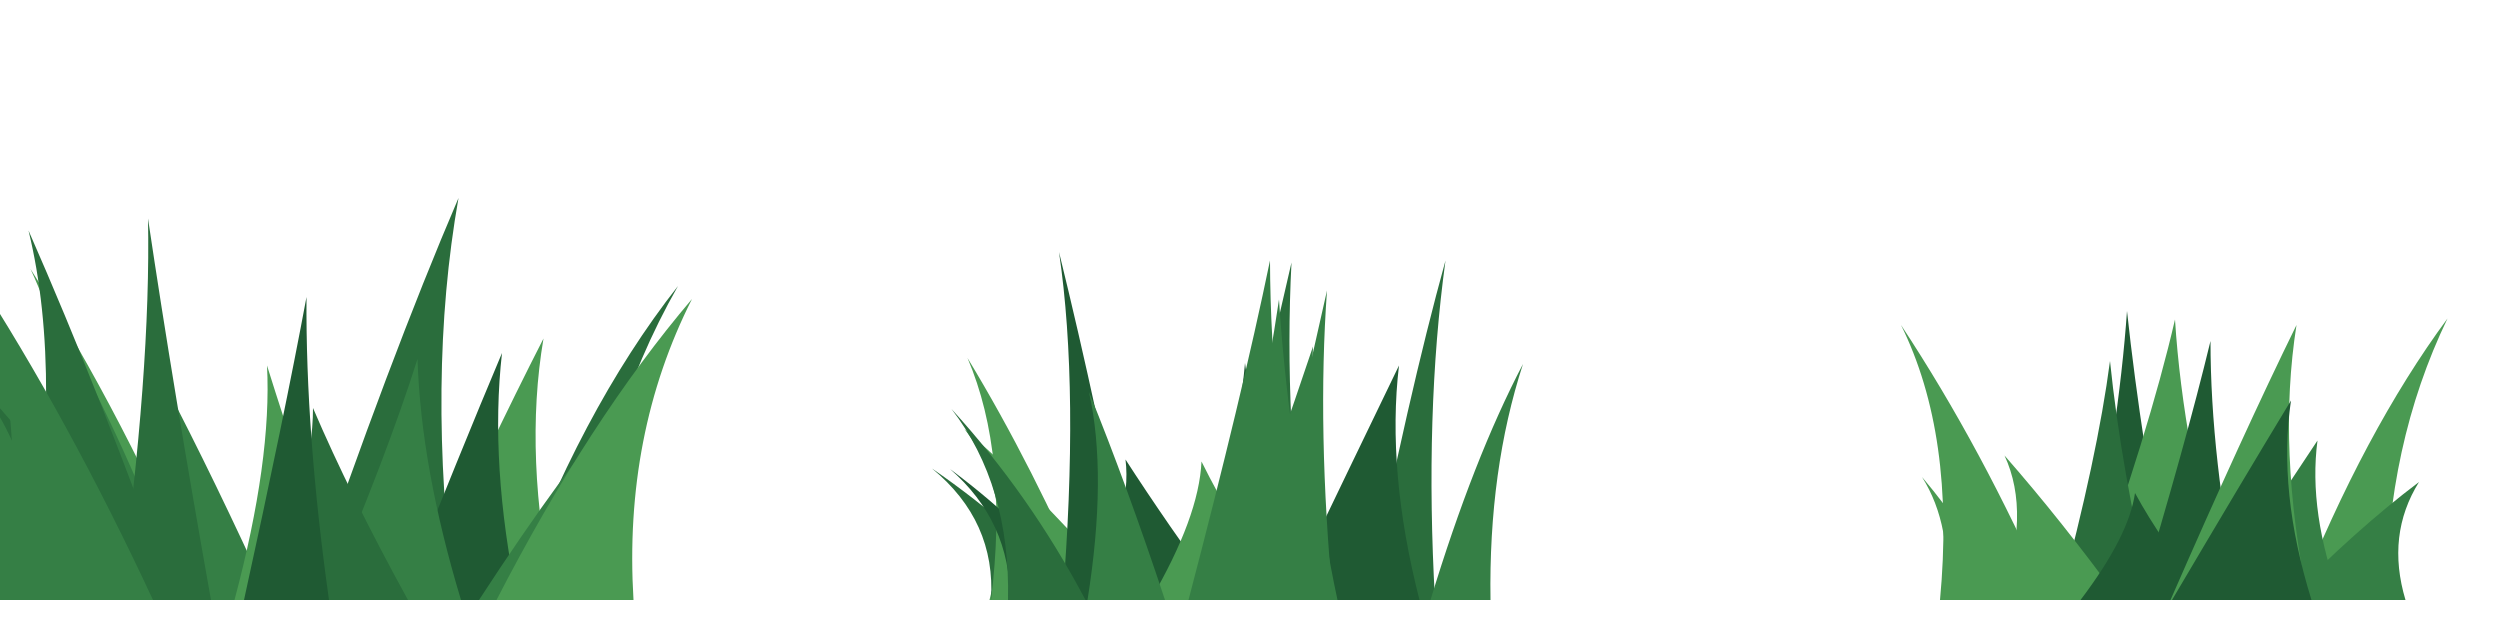
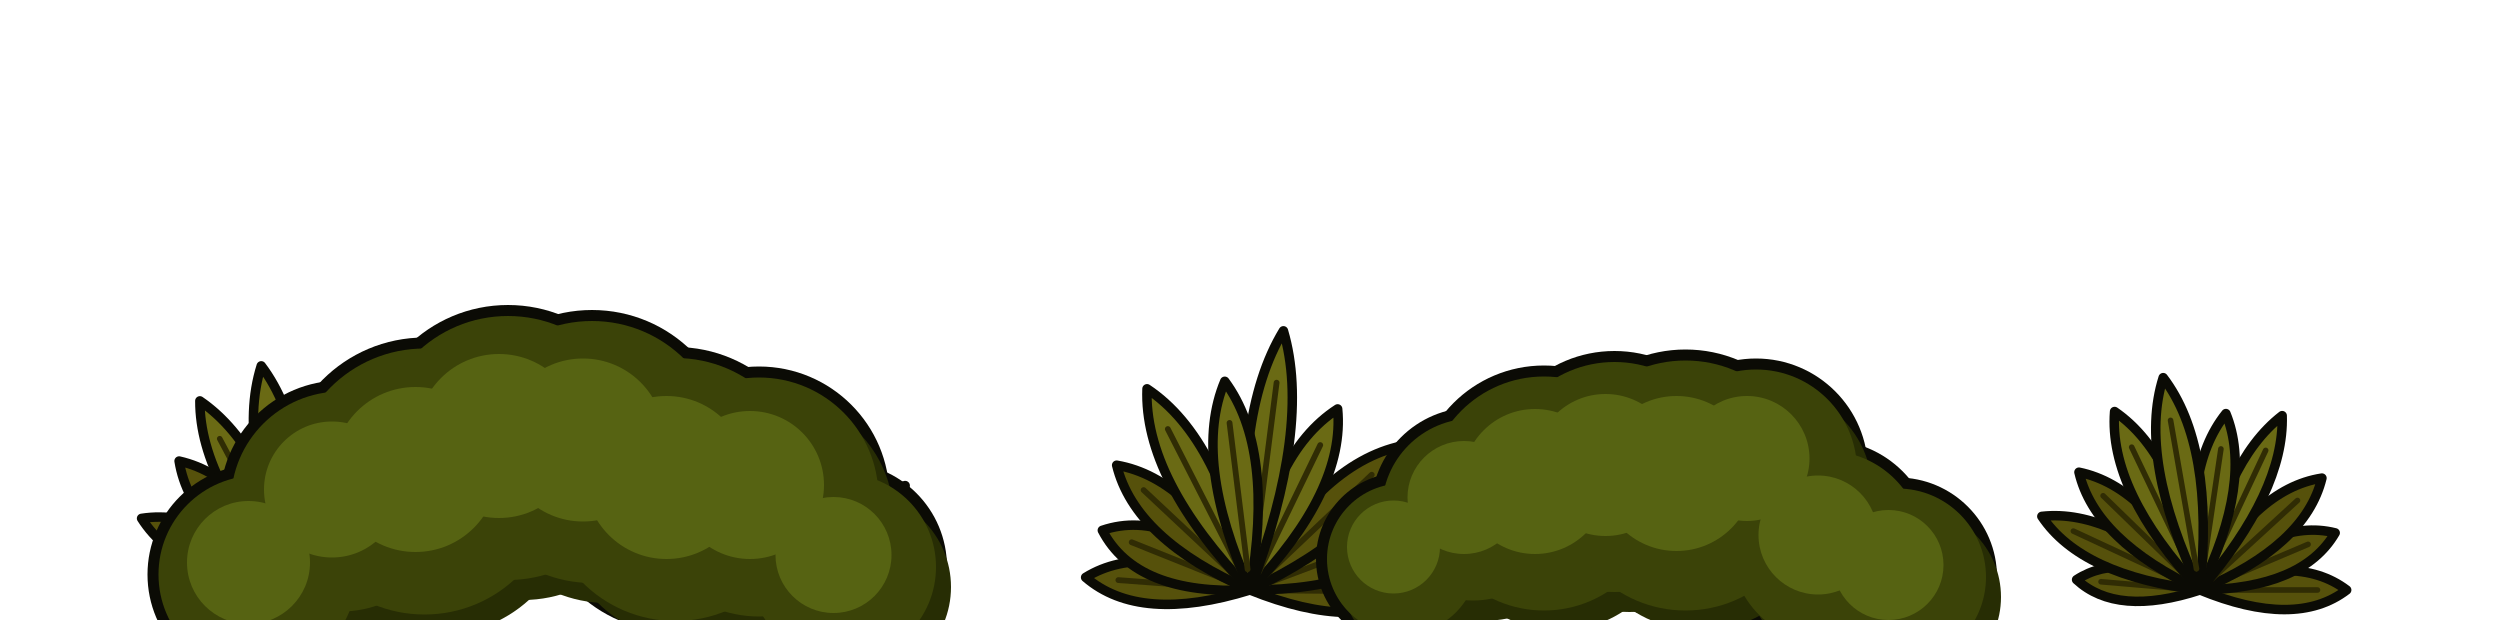
<svg xmlns="http://www.w3.org/2000/svg" viewBox="0 0 500 124" width="500" height="124" focusable="false" aria-hidden="true">
-   <path d="M-5.8 120Q-3.9 97.2 -19.7 81.9Q2.2 99.1 18.5 120Z" fill="#357f45" />
-   <path d="M102.3 120Q115.9 82.3 135.6 57.2Q119.5 85.5 116.8 120Z" fill="#2a6d3c" />
-   <path d="M67.8 120Q78.4 96.3 86.5 80.5Q83.4 98.3 87.9 120Z" fill="#4a9a52" />
-   <path d="M14.6 120Q18.5 80.3 6.1 53.8Q25 83.6 40.5 120Z" fill="#4a9a52" />
-   <path d="M31.2 120Q37.4 93.9 32.8 76.5Q43 96 53.9 120Z" fill="#357f45" />
-   <path d="M17.2 120Q22.1 93.5 15.3 75.8Q27.6 95.7 39.1 120Z" fill="#2a6d3c" />
-   <path d="M83.7 120Q98 88.6 108.7 67.7Q104.7 91.2 110.8 120Z" fill="#4a9a52" />
-   <path d="M-3.5 120Q1 75.3 -8.3 45.5Q6.9 79 20.2 120Z" fill="#357f45" />
-   <path d="M18.9 120Q21 85.9 11 63.2Q25.5 88.8 36.8 120Z" fill="#357f45" />
-   <path d="M46.9 120Q54.4 91.9 53.4 73.1Q60 94.2 69.2 120Z" fill="#4a9a52" />
-   <path d="M61.4 120Q77.9 71.8 91.7 39.6Q85.3 75.8 90.9 120Z" fill="#2a6d3c" />
-   <path d="M80.3 120Q92.1 90.3 100.4 70.6Q97.9 92.8 103.5 120Z" fill="#1f5a33" />
-   <path d="M3.9 120Q9.2 94.3 2.7 77.2Q14.9 96.5 26.7 120Z" fill="#2a6d3c" />
-   <path d="M65.1 120Q77.4 91.1 83.5 71.8Q84.2 93.5 92.2 120Z" fill="#357f45" />
-   <path d="M7.9 120Q9 94 -4.6 76.6Q13.8 96.2 27.2 120Z" fill="#2a6d3c" />
-   <path d="M51.9 120Q62.6 97 62.6 81.6Q70 98.9 81.6 120Z" fill="#2a6d3c" />
-   <path d="M95.8 120Q112.7 94 127.4 76.7Q120.2 96.2 125.6 120Z" fill="#357f45" />
-   <path d="M48.8 120Q56.8 83.6 61.3 59.4Q61.1 86.6 65.8 120Z" fill="#1f5a33" />
-   <path d="M99.3 120Q117.9 83.9 138.4 59.8Q124.7 86.9 126.7 120Z" fill="#4a9a52" />
-   <path d="M5.4 120Q12.9 75.6 5.7 46.1Q20.3 79.3 34.9 120Z" fill="#2a6d3c" />
-   <path d="M23.9 120Q30.2 74.2 29.6 43.7Q34.7 78 42.2 120Z" fill="#2a6d3c" />
-   <path d="M0.7 120Q6.4 80.6 -5.3 54.4Q13.8 83.9 30.6 120Z" fill="#357f45" />
-   <path d="M197.9 120Q203.4 99.5 192.9 85.8Q210.5 101.2 226.1 120Z" fill="#4a9a52" />
-   <path d="M198.2 120Q199.2 104.2 186.4 93.7Q203.7 105.6 216.2 120Z" fill="#2a6d3c" />
-   <path d="M242.7 120Q252.1 79.5 258.3 52.5Q256.7 82.9 261.4 120Z" fill="#2a6d3c" />
-   <path d="M243.4 120Q252.3 84 255.8 59.9Q257.5 87 264.2 120Z" fill="#357f45" />
-   <path d="M273.6 120Q281.6 79.3 289.1 52.1Q284.9 82.7 287 120Z" fill="#2a6d3c" />
-   <path d="M198.2 120Q201.8 91 193.5 71.6Q206.7 93.4 218.1 120Z" fill="#4a9a52" />
-   <path d="M202 120Q202.1 104.3 190 93.8Q205.9 105.6 216.9 120Z" fill="#1f5a33" />
-   <path d="M257.2 120Q270.7 91.9 279.8 73.1Q277.3 94.2 283.9 120Z" fill="#1f5a33" />
-   <path d="M244.9 120Q255.8 89.6 262.6 69.3Q261.5 92.1 267.5 120Z" fill="#357f45" />
-   <path d="M217.4 120Q226.5 103.2 225.1 91.9Q233.3 104.6 244.5 120Z" fill="#1f5a33" />
-   <path d="M230.1 120Q239.8 103.4 240.3 92.3Q246.5 104.8 256.7 120Z" fill="#4a9a52" />
-   <path d="M212.5 120Q215.9 78.2 211.8 50.4Q219.5 81.7 226.9 120Z" fill="#1f5a33" />
-   <path d="M201.6 120Q202.1 97.1 190.3 81.8Q206 99 217.1 120Z" fill="#2a6d3c" />
-   <path d="M240.1 120Q247.3 91.5 249 72.6Q251.7 93.9 258 120Z" fill="#1f5a33" />
-   <path d="M237.7 120Q248.4 79.2 254 52.1Q254.1 82.6 260.8 120Z" fill="#357f45" />
-   <path d="M217.5 120Q221.5 95 217.8 78.4Q225.4 97.1 233 120Z" fill="#357f45" />
-   <path d="M252.1 120Q259.7 82.9 265.4 58.1Q263.4 86 266.6 120Z" fill="#357f45" />
-   <path d="M286.1 120Q294.7 91.7 304.6 72.8Q297.7 94 298.1 120Z" fill="#357f45" />
-   <path d="M427.1 120Q435.8 92.6 441.8 74.3Q440 94.9 444.1 120Z" fill="#357f45" />
-   <path d="M459.4 120Q472.9 86.2 489.5 63.7Q477.3 89 477.2 120Z" fill="#4a9a52" />
-   <path d="M416.9 120Q423.8 85.3 425.4 62.2Q428.2 88.2 434.3 120Z" fill="#1f5a33" />
-   <path d="M417.7 120Q429.8 86.4 435 63.9Q436.6 89.2 445.2 120Z" fill="#4a9a52" />
-   <path d="M442.3 120Q455.1 100.8 463.5 88.1Q461.6 102.4 468.1 120Z" fill="#357f45" />
-   <path d="M390.8 120Q395.6 106.1 392.5 96.8Q399.9 107.2 407.9 120Z" fill="#357f45" />
-   <path d="M457.4 120Q471.2 105.9 483.8 96.4Q477.2 107 481.1 120Z" fill="#357f45" />
-   <path d="M419.1 120Q428.2 99.9 429.7 86.5Q434.2 101.6 443 120Z" fill="#4a9a52" />
-   <path d="M411.8 120Q419.5 91.3 422 72.2Q424.2 93.7 430.4 120Z" fill="#2a6d3c" />
-   <path d="M389 120Q390.6 105.2 384.4 95.4Q393.7 106.4 401.1 120Z" fill="#4a9a52" />
-   <path d="M400.1 120Q406.3 102.7 400.9 91.1Q412.3 104.1 423.9 120Z" fill="#4a9a52" />
-   <path d="M427.7 120Q437.1 88.9 442.1 68.2Q442.1 91.5 447.9 120Z" fill="#1f5a33" />
-   <path d="M416.1 120Q425.8 107.2 427 98.6Q432.2 108.2 441.7 120Z" fill="#1f5a33" />
-   <path d="M388 120Q391.1 87 380.2 65Q396.5 89.7 409.8 120Z" fill="#4a9a52" />
-   <path d="M434.1 120Q448.5 87 459.3 65Q455.4 89.7 461.6 120Z" fill="#4a9a52" />
-   <path d="M434.4 120Q448.5 96.1 458.2 80.1Q455.5 98.1 462.3 120Z" fill="#1f5a33" />
+   <g transform="translate(60 118) scale(0.62)">
+     <path d="M0 0Q-28.1 -12.5 -43.9 -1.5Q-28.9 10.5 0 0Z" fill="#56510b" stroke="#0b0b05" stroke-width="3.065" stroke-linejoin="round" />
+     <path d="M-4.4 -0.2L-35.1 -1.2" stroke="#302c04" stroke-width="1.8" stroke-linecap="round" fill="none" />
+     <path d="M0 0Q33.7 10.6 50.7 -3.2Q32.2 -14.7 0 0Z" fill="#56510b" stroke="#0b0b05" stroke-width="3.065" stroke-linejoin="round" />
+     <path d="M5.1 -0.3L40.6 -2.6" stroke="#302c04" stroke-width="1.8" stroke-linecap="round" fill="none" />
+     <path d="M0 0Q40.2 -1.7 53.6 -22.3Q29.5 -27.4 0 0Z" fill="#56510b" stroke="#0b0b05" stroke-width="3.065" stroke-linejoin="round" />
+     <path d="M5.4 -2.2L42.9 -17.9" stroke="#302c04" stroke-width="1.8" stroke-linecap="round" fill="none" />
+     <path d="M0 0Q-27.9 -26.7 -51.1 -23.1Q-38.5 -3.2 0 0Z" fill="#56510b" stroke="#0b0b05" stroke-width="3.065" stroke-linejoin="round" />
+     <path d="M-5.1 -2.3L-40.9 -18.5" stroke="#302c04" stroke-width="1.8" stroke-linecap="round" fill="none" />
+     <path d="M0 0Q37.7 -15.9 43.4 -40.2Q18.7 -36.4 0 0Z" fill="#56510b" stroke="#0b0b05" stroke-width="3.065" stroke-linejoin="round" />
+     <path d="M4.3 -4L34.7 -32.2" stroke="#302c04" stroke-width="1.8" stroke-linecap="round" fill="none" />
+     <path d="M0 0Q-15.4 -36.3 -39 -41.6Q-35.2 -17.8 0 0Z" fill="#56510b" stroke="#0b0b05" stroke-width="3.065" stroke-linejoin="round" />
+     <path d="M-3.9 -4.2L-31.2 -33.3" stroke="#302c04" stroke-width="1.8" stroke-linecap="round" fill="none" />
+     <path d="M0 0Q27.3 -26.9 24.9 -49.9Q5.1 -38 0 0Z" fill="#6a6a14" stroke="#0b0b05" stroke-width="3.065" stroke-linejoin="round" />
+     <path d="M2.5 -5L19.9 -39.9" stroke="#302c04" stroke-width="1.8" stroke-linecap="round" fill="none" />
+     <path d="M0 0Q-9.7 -45.6 -32.3 -61Q-32.4 -33.6 0 0Z" fill="#6a6a14" stroke="#0b0b05" stroke-width="3.065" stroke-linejoin="round" />
+     <path d="M-3.2 -6.1L-25.9 -48.8" stroke="#302c04" stroke-width="1.8" stroke-linecap="round" fill="none" />
+     <path d="M0 0Q22.2 -39.2 13.4 -64.6Q-4.8 -44.8 0 0Z" fill="#6a6a14" stroke="#0b0b05" stroke-width="3.065" stroke-linejoin="round" />
+     <path d="M1.3 -6.5L10.7 -51.7" stroke="#302c04" stroke-width="1.8" stroke-linecap="round" fill="none" />
+     <path d="M0 0Q4.9 -49.3 -12.5 -72.3Q-21.2 -44.7 0 0Z" fill="#6a6a14" stroke="#0b0b05" stroke-width="3.065" stroke-linejoin="round" />
+     <path d="M-1.3 -7.2L-10 -57.8" stroke="#302c04" stroke-width="1.8" stroke-linecap="round" fill="none" />
+   </g>
+   <g transform="translate(160 118) scale(0.496)">
+     <path d="M0 0Q-34.4 -12.8 -52.7 0.6Q-34.1 13.6 0 0Z" fill="#56510b" stroke="#0b0b05" stroke-width="3.831" stroke-linejoin="round" />
+     <path d="M-5.3 0.1L-42.1 0.5" stroke="#302c04" stroke-width="2.3" stroke-linecap="round" fill="none" />
+     <path d="M0 0Q30.3 12.6 46.8 0.5Q30.5 -11.9 0 0Z" fill="#56510b" stroke="#0b0b05" stroke-width="3.831" stroke-linejoin="round" />
+     <path d="M4.7 0.1L37.4 0.4" stroke="#302c04" stroke-width="2.3" stroke-linecap="round" fill="none" />
+     <path d="M0 0Q40.1 -2.6 53 -23.6Q28.7 -28.1 0 0Z" fill="#56510b" stroke="#0b0b05" stroke-width="3.831" stroke-linejoin="round" />
+     <path d="M5.3 -2.4L42.4 -18.9" stroke="#302c04" stroke-width="2.3" stroke-linecap="round" fill="none" />
+     <path d="M0 0Q-26.7 -23.8 -48 -19.5Q-35.7 -1.5 0 0Z" fill="#56510b" stroke="#0b0b05" stroke-width="3.831" stroke-linejoin="round" />
+     <path d="M-4.8 -1.9L-38.4 -15.6" stroke="#302c04" stroke-width="2.3" stroke-linecap="round" fill="none" />
+     <path d="M0 0Q36.2 -18.8 42.4 -42.1Q19 -36 0 0Z" fill="#56510b" stroke="#0b0b05" stroke-width="3.831" stroke-linejoin="round" />
+     <path d="M4.2 -4.2L34 -33.7" stroke="#302c04" stroke-width="2.3" stroke-linecap="round" fill="none" />
+     <path d="M0 0Q-17.3 -30.6 -38.4 -33.9Q-32.6 -13.4 0 0Z" fill="#56510b" stroke="#0b0b05" stroke-width="3.831" stroke-linejoin="round" />
+     <path d="M-3.8 -3.4L-30.7 -27.1" stroke="#302c04" stroke-width="2.3" stroke-linecap="round" fill="none" />
+     <path d="M0 0Q29.1 -28.3 26.5 -52.8Q5.3 -40.3 0 0Z" fill="#6a6a14" stroke="#0b0b05" stroke-width="3.831" stroke-linejoin="round" />
+     <path d="M2.6 -5.3L21.2 -42.2" stroke="#302c04" stroke-width="2.3" stroke-linecap="round" fill="none" />
+     <path d="M0 0Q-3.9 -42.7 -25.3 -57.2Q-29 -31.6 0 0Z" fill="#6a6a14" stroke="#0b0b05" stroke-width="3.831" stroke-linejoin="round" />
+     <path d="M-2.5 -5.7L-20.2 -45.8" stroke="#302c04" stroke-width="2.3" stroke-linecap="round" fill="none" />
+     <path d="M0 0Q23.1 -44.8 16.5 -73.3Q-1.7 -50.4 0 0Z" fill="#6a6a14" stroke="#0b0b05" stroke-width="3.831" stroke-linejoin="round" />
+     <path d="M1.6 -7.3L13.2 -58.6" stroke="#302c04" stroke-width="2.3" stroke-linecap="round" fill="none" />
+     <path d="M0 0Q7.9 -47.7 -7.1 -71.4Q-17.2 -45.2 0 0Z" fill="#6a6a14" stroke="#0b0b05" stroke-width="3.831" stroke-linejoin="round" />
+     <path d="M-0.7 -7.1L-5.7 -57.2" stroke="#302c04" stroke-width="2.3" stroke-linecap="round" fill="none" />
+   </g>
+   <g transform="translate(250 118) scale(0.682)">
+     <path d="M0 0Q-30.4 -14.7 -48.2 -3.7Q-32.3 10 0 0Z" fill="#56510b" stroke="#0b0b05" stroke-width="2.786" stroke-linejoin="round" />
+     <path d="M-4.8 -0.4L-38.6 -2.9" stroke="#302c04" stroke-width="1.7" stroke-linecap="round" fill="none" />
+     <path d="M0 0Q32 12.9 49.5 0.5Q32.3 -12.2 0 0Z" fill="#56510b" stroke="#0b0b05" stroke-width="2.786" stroke-linejoin="round" />
+     <path d="M4.9 0.1L39.6 0.4" stroke="#302c04" stroke-width="1.7" stroke-linecap="round" fill="none" />
+     <path d="M0 0Q38.6 0 52 -19.6Q29 -25.4 0 0Z" fill="#56510b" stroke="#0b0b05" stroke-width="2.786" stroke-linejoin="round" />
+     <path d="M5.2 -2L41.6 -15.7" stroke="#302c04" stroke-width="1.7" stroke-linecap="round" fill="none" />
+     <path d="M0 0Q-22.9 -24.4 -43.3 -17.5Q-33.4 1.6 0 0Z" fill="#56510b" stroke="#0b0b05" stroke-width="2.786" stroke-linejoin="round" />
+     <path d="M-4.3 -1.8L-34.7 -14" stroke="#302c04" stroke-width="1.7" stroke-linecap="round" fill="none" />
+     <path d="M0 0Q38.1 -17.9 44.7 -42.3Q19.9 -37.1 0 0Z" fill="#56510b" stroke="#0b0b05" stroke-width="2.786" stroke-linejoin="round" />
+     <path d="M4.5 -4.2L35.7 -33.8" stroke="#302c04" stroke-width="1.7" stroke-linecap="round" fill="none" />
+     <path d="M0 0Q-17 -32.8 -39.1 -36.6Q-33.8 -14.8 0 0Z" fill="#56510b" stroke="#0b0b05" stroke-width="2.786" stroke-linejoin="round" />
+     <path d="M-3.9 -3.7L-31.2 -29.3" stroke="#302c04" stroke-width="1.7" stroke-linecap="round" fill="none" />
+     <path d="M0 0Q28 -29.1 25.7 -53.1Q5.4 -40 0 0Z" fill="#6a6a14" stroke="#0b0b05" stroke-width="2.786" stroke-linejoin="round" />
+     <path d="M2.6 -5.3L20.6 -42.5" stroke="#302c04" stroke-width="1.7" stroke-linecap="round" fill="none" />
+     <path d="M0 0Q-8.1 -44.3 -30.2 -59Q-31.2 -32.4 0 0Z" fill="#6a6a14" stroke="#0b0b05" stroke-width="2.786" stroke-linejoin="round" />
+     <path d="M-3 -5.9L-24.1 -47.2" stroke="#302c04" stroke-width="1.7" stroke-linecap="round" fill="none" />
+     <path d="M0 0Q18.1 -47.9 9.8 -76Q-5.4 -50.9 0 0Z" fill="#6a6a14" stroke="#0b0b05" stroke-width="2.786" stroke-linejoin="round" />
+     <path d="M1 -7.6L7.8 -60.8" stroke="#302c04" stroke-width="1.7" stroke-linecap="round" fill="none" />
+     <path d="M0 0Q7.3 -41.3 -7.4 -61.2Q-17 -38.3 0 0Z" fill="#6a6a14" stroke="#0b0b05" stroke-width="2.786" stroke-linejoin="round" />
+     <path d="M-0.7 -6.1L-6 -49" stroke="#302c04" stroke-width="1.7" stroke-linecap="round" fill="none" />
+   </g>
+   <g transform="translate(350 118) scale(0.465)">
+     <path d="M0 0Q-33.8 -12.6 -51.9 0.2Q-33.7 12.8 0 0Z" fill="#56510b" stroke="#0b0b05" stroke-width="4.086" stroke-linejoin="round" />
+     <path d="M-5.2 0L-41.5 0.1" stroke="#302c04" stroke-width="2.5" stroke-linecap="round" fill="none" />
+     <path d="M0 0Q30.2 12.5 46.8 0.6Q30.6 -11.7 0 0Z" fill="#56510b" stroke="#0b0b05" stroke-width="4.086" stroke-linejoin="round" />
+     <path d="M4.7 0.1L37.4 0.5" stroke="#302c04" stroke-width="2.5" stroke-linecap="round" fill="none" />
+     <path d="M0 0Q35.7 -1 48.1 -19Q26.8 -23.6 0 0Z" fill="#56510b" stroke="#0b0b05" stroke-width="4.086" stroke-linejoin="round" />
+     <path d="M4.8 -1.9L38.5 -15.2" stroke="#302c04" stroke-width="2.5" stroke-linecap="round" fill="none" />
+     <path d="M0 0Q-28.3 -28.6 -52.5 -25.9Q-39.9 -5 0 0Z" fill="#56510b" stroke="#0b0b05" stroke-width="4.086" stroke-linejoin="round" />
+     <path d="M-5.2 -2.6L-42 -20.7" stroke="#302c04" stroke-width="2.5" stroke-linecap="round" fill="none" />
+     <path d="M0 0Q33.9 -11.2 39.9 -32.4Q18 -30.9 0 0Z" fill="#56510b" stroke="#0b0b05" stroke-width="4.086" stroke-linejoin="round" />
+     <path d="M4 -3.2L31.9 -25.9" stroke="#302c04" stroke-width="2.5" stroke-linecap="round" fill="none" />
+     <path d="M0 0Q-19.1 -36.2 -42.9 -41.8Q-36.6 -18.2 0 0Z" fill="#56510b" stroke="#0b0b05" stroke-width="4.086" stroke-linejoin="round" />
+     <path d="M-4.3 -4.2L-34.3 -33.4" stroke="#302c04" stroke-width="2.5" stroke-linecap="round" fill="none" />
+     <path d="M0 0Q30.7 -35.7 31.5 -62.8Q10.3 -46 0 0Z" fill="#6a6a14" stroke="#0b0b05" stroke-width="4.086" stroke-linejoin="round" />
+     <path d="M3.2 -6.3L25.2 -50.2" stroke="#302c04" stroke-width="2.5" stroke-linecap="round" fill="none" />
+     <path d="M0 0Q-11.1 -47 -33.2 -63.9Q-32.1 -36.1 0 0Z" fill="#6a6a14" stroke="#0b0b05" stroke-width="4.086" stroke-linejoin="round" />
+     <path d="M-3.3 -6.4L-26.5 -51.1" stroke="#302c04" stroke-width="2.5" stroke-linecap="round" fill="none" />
+     <path d="M0 0Q21.2 -40.1 14.4 -65.6Q-2.5 -45.3 0 0Z" fill="#6a6a14" stroke="#0b0b05" stroke-width="4.086" stroke-linejoin="round" />
+     <path d="M1.4 -6.6L11.5 -52.5" stroke="#302c04" stroke-width="2.5" stroke-linecap="round" fill="none" />
+     <path d="M0 0Q5.1 -40.6 -9.9 -59.5Q-17.9 -36.8 0 0Z" fill="#6a6a14" stroke="#0b0b05" stroke-width="4.086" stroke-linejoin="round" />
+     <path d="M-1 -6L-7.9 -47.6" stroke="#302c04" stroke-width="2.5" stroke-linecap="round" fill="none" />
+   </g>
+   <g transform="translate(440 118) scale(0.589)">
+     <path d="M0 0Q-26.3 -13.7 -41.9 -3.5Q-28.2 9.2 0 0Z" fill="#56510b" stroke="#0b0b05" stroke-width="3.226" stroke-linejoin="round" />
+     <path d="M-4.2 -0.3L-33.6 -2.8" stroke="#302c04" stroke-width="1.9" stroke-linecap="round" fill="none" />
+     <path d="M0 0Q32.4 13.3 49.8 0Q32.4 -13.2 0 0Z" fill="#56510b" stroke="#0b0b05" stroke-width="3.226" stroke-linejoin="round" />
+     <path d="M5 0L39.9 0" stroke="#302c04" stroke-width="1.9" stroke-linecap="round" fill="none" />
+     <path d="M0 0Q34.9 -0.5 45.9 -19.4Q24.7 -24.7 0 0Z" fill="#56510b" stroke="#0b0b05" stroke-width="3.226" stroke-linejoin="round" />
+     <path d="M4.6 -1.9L36.7 -15.5" stroke="#302c04" stroke-width="1.9" stroke-linecap="round" fill="none" />
+     <path d="M0 0Q-29.6 -27.7 -53.7 -25Q-40.2 -4.8 0 0Z" fill="#56510b" stroke="#0b0b05" stroke-width="3.226" stroke-linejoin="round" />
+     <path d="M-5.4 -2.5L-43 -20" stroke="#302c04" stroke-width="1.9" stroke-linecap="round" fill="none" />
+     <path d="M0 0Q35.8 -15 41.4 -38Q18 -34.4 0 0Z" fill="#56510b" stroke="#0b0b05" stroke-width="3.226" stroke-linejoin="round" />
+     <path d="M4.1 -3.8L33.1 -30.4" stroke="#302c04" stroke-width="1.9" stroke-linecap="round" fill="none" />
+     <path d="M0 0Q-17.7 -35.2 -41.1 -40Q-35.7 -16.8 0 0Z" fill="#56510b" stroke="#0b0b05" stroke-width="3.226" stroke-linejoin="round" />
+     <path d="M-4.1 -4L-32.9 -32" stroke="#302c04" stroke-width="1.9" stroke-linecap="round" fill="none" />
+     <path d="M0 0Q28.7 -33.5 27.9 -59.2Q7.6 -43.5 0 0Z" fill="#6a6a14" stroke="#0b0b05" stroke-width="3.226" stroke-linejoin="round" />
+     <path d="M2.8 -5.9L22.3 -47.4" stroke="#302c04" stroke-width="1.9" stroke-linecap="round" fill="none" />
+     <path d="M0 0Q-6.7 -45.3 -29 -60.6Q-31.1 -33.6 0 0Z" fill="#6a6a14" stroke="#0b0b05" stroke-width="3.226" stroke-linejoin="round" />
+     <path d="M-2.9 -6.1L-23.2 -48.5" stroke="#302c04" stroke-width="1.9" stroke-linecap="round" fill="none" />
+     <path d="M0 0Q18.1 -37.1 8.8 -59.9Q-6.6 -40.7 0 0Z" fill="#6a6a14" stroke="#0b0b05" stroke-width="3.226" stroke-linejoin="round" />
+     <path d="M0.9 -6L7.1 -47.9" stroke="#302c04" stroke-width="1.9" stroke-linecap="round" fill="none" />
+     <path d="M0 0Q5 -49.1 -12.5 -72.1Q-21.2 -44.6 0 0Z" fill="#6a6a14" stroke="#0b0b05" stroke-width="3.226" stroke-linejoin="round" />
+     <path d="M-1.2 -7.2L-10 -57.6" stroke="#302c04" stroke-width="1.9" stroke-linecap="round" fill="none" />
+   </g>
+   <g fill="#0b0b05" stroke="#0b0b05" stroke-width="4.4" stroke-linejoin="round">
+     <circle cx="51.5" cy="114.9" r="19.8" />
+     <circle cx="68.2" cy="100.3" r="22" />
+     <circle cx="84.9" cy="96.3" r="26.6" />
+     <circle cx="101.6" cy="89.6" r="26.4" />
+     <circle cx="118.4" cy="90.4" r="26.2" />
+     <circle cx="135.1" cy="97.9" r="26.3" />
+     <circle cx="151.8" cy="99.4" r="23.9" />
+     <circle cx="168.5" cy="113.4" r="18.7" />
+   </g>
+   <g fill="#272d04">
+     <circle cx="54.5" cy="118.9" r="19.8" />
+     <circle cx="71.2" cy="104.3" r="22" />
+     <circle cx="87.9" cy="100.3" r="26.6" />
+     <circle cx="104.6" cy="93.6" r="26.4" />
+     <circle cx="121.4" cy="94.4" r="26.2" />
+     <circle cx="138.1" cy="101.9" r="26.3" />
+     <circle cx="154.8" cy="103.4" r="23.9" />
+     <circle cx="171.5" cy="117.4" r="18.7" />
+   </g>
+   <g fill="#3b4308">
+     <circle cx="51.5" cy="114.9" r="19.8" />
+     <circle cx="68.2" cy="100.3" r="22" />
+     <circle cx="84.9" cy="96.3" r="26.6" />
+     <circle cx="101.6" cy="89.6" r="26.4" />
+     <circle cx="118.4" cy="90.4" r="26.2" />
+     <circle cx="135.1" cy="97.9" r="26.3" />
+     <circle cx="151.8" cy="99.4" r="23.9" />
+     <circle cx="168.5" cy="113.4" r="18.7" />
+   </g>
+   <g fill="#566312">
+     <circle cx="49.7" cy="112.5" r="12.3" />
+     <circle cx="66.4" cy="97.9" r="13.6" />
+     <circle cx="83.1" cy="93.9" r="16.5" />
+     <circle cx="99.8" cy="87.2" r="16.4" />
+     <circle cx="116.6" cy="88" r="16.3" />
+     <circle cx="133.3" cy="95.5" r="16.3" />
+     <circle cx="150" cy="97" r="14.8" />
+     <circle cx="166.7" cy="111" r="11.6" />
+   </g>
+   <g fill="#0b0b05" stroke="#0b0b05" stroke-width="4.4" stroke-linejoin="round">
+     <circle cx="280.5" cy="111.8" r="15.1" />
+     <circle cx="294.6" cy="101.9" r="18.2" />
+     <circle cx="308.8" cy="98.7" r="23.4" />
+     <circle cx="322.9" cy="95.4" r="23" />
+     <circle cx="337.1" cy="97.1" r="25" />
+     <circle cx="351.2" cy="94.1" r="20.2" />
+     <circle cx="365.4" cy="109.4" r="19.2" />
+     <circle cx="379.5" cy="115.4" r="17.7" />
+   </g>
+   <g fill="#272d04">
+     <circle cx="283.5" cy="115.8" r="15.1" />
+     <circle cx="297.6" cy="105.9" r="18.2" />
+     <circle cx="311.8" cy="102.7" r="23.4" />
+     <circle cx="325.9" cy="99.4" r="23" />
+     <circle cx="340.1" cy="101.1" r="25" />
+     <circle cx="354.2" cy="98.1" r="20.2" />
+     <circle cx="368.4" cy="113.4" r="19.2" />
+     <circle cx="382.5" cy="119.4" r="17.7" />
+   </g>
+   <g fill="#3b4308">
+     <circle cx="280.5" cy="111.8" r="15.1" />
+     <circle cx="294.6" cy="101.9" r="18.2" />
+     <circle cx="308.8" cy="98.7" r="23.4" />
+     <circle cx="322.9" cy="95.4" r="23" />
+     <circle cx="337.1" cy="97.1" r="25" />
+     <circle cx="351.2" cy="94.1" r="20.2" />
+     <circle cx="365.4" cy="109.4" r="19.2" />
+     <circle cx="379.5" cy="115.4" r="17.7" />
+   </g>
+   <g fill="#566312">
+     <circle cx="278.7" cy="109.4" r="9.3" />
+     <circle cx="292.8" cy="99.5" r="11.3" />
+     <circle cx="307" cy="96.3" r="14.5" />
+     <circle cx="321.1" cy="93" r="14.2" />
+     <circle cx="335.3" cy="94.7" r="15.5" />
+     <circle cx="349.4" cy="91.7" r="12.5" />
+     <circle cx="363.6" cy="107" r="11.9" />
+     <circle cx="377.7" cy="113" r="11" />
+   </g>
</svg>
